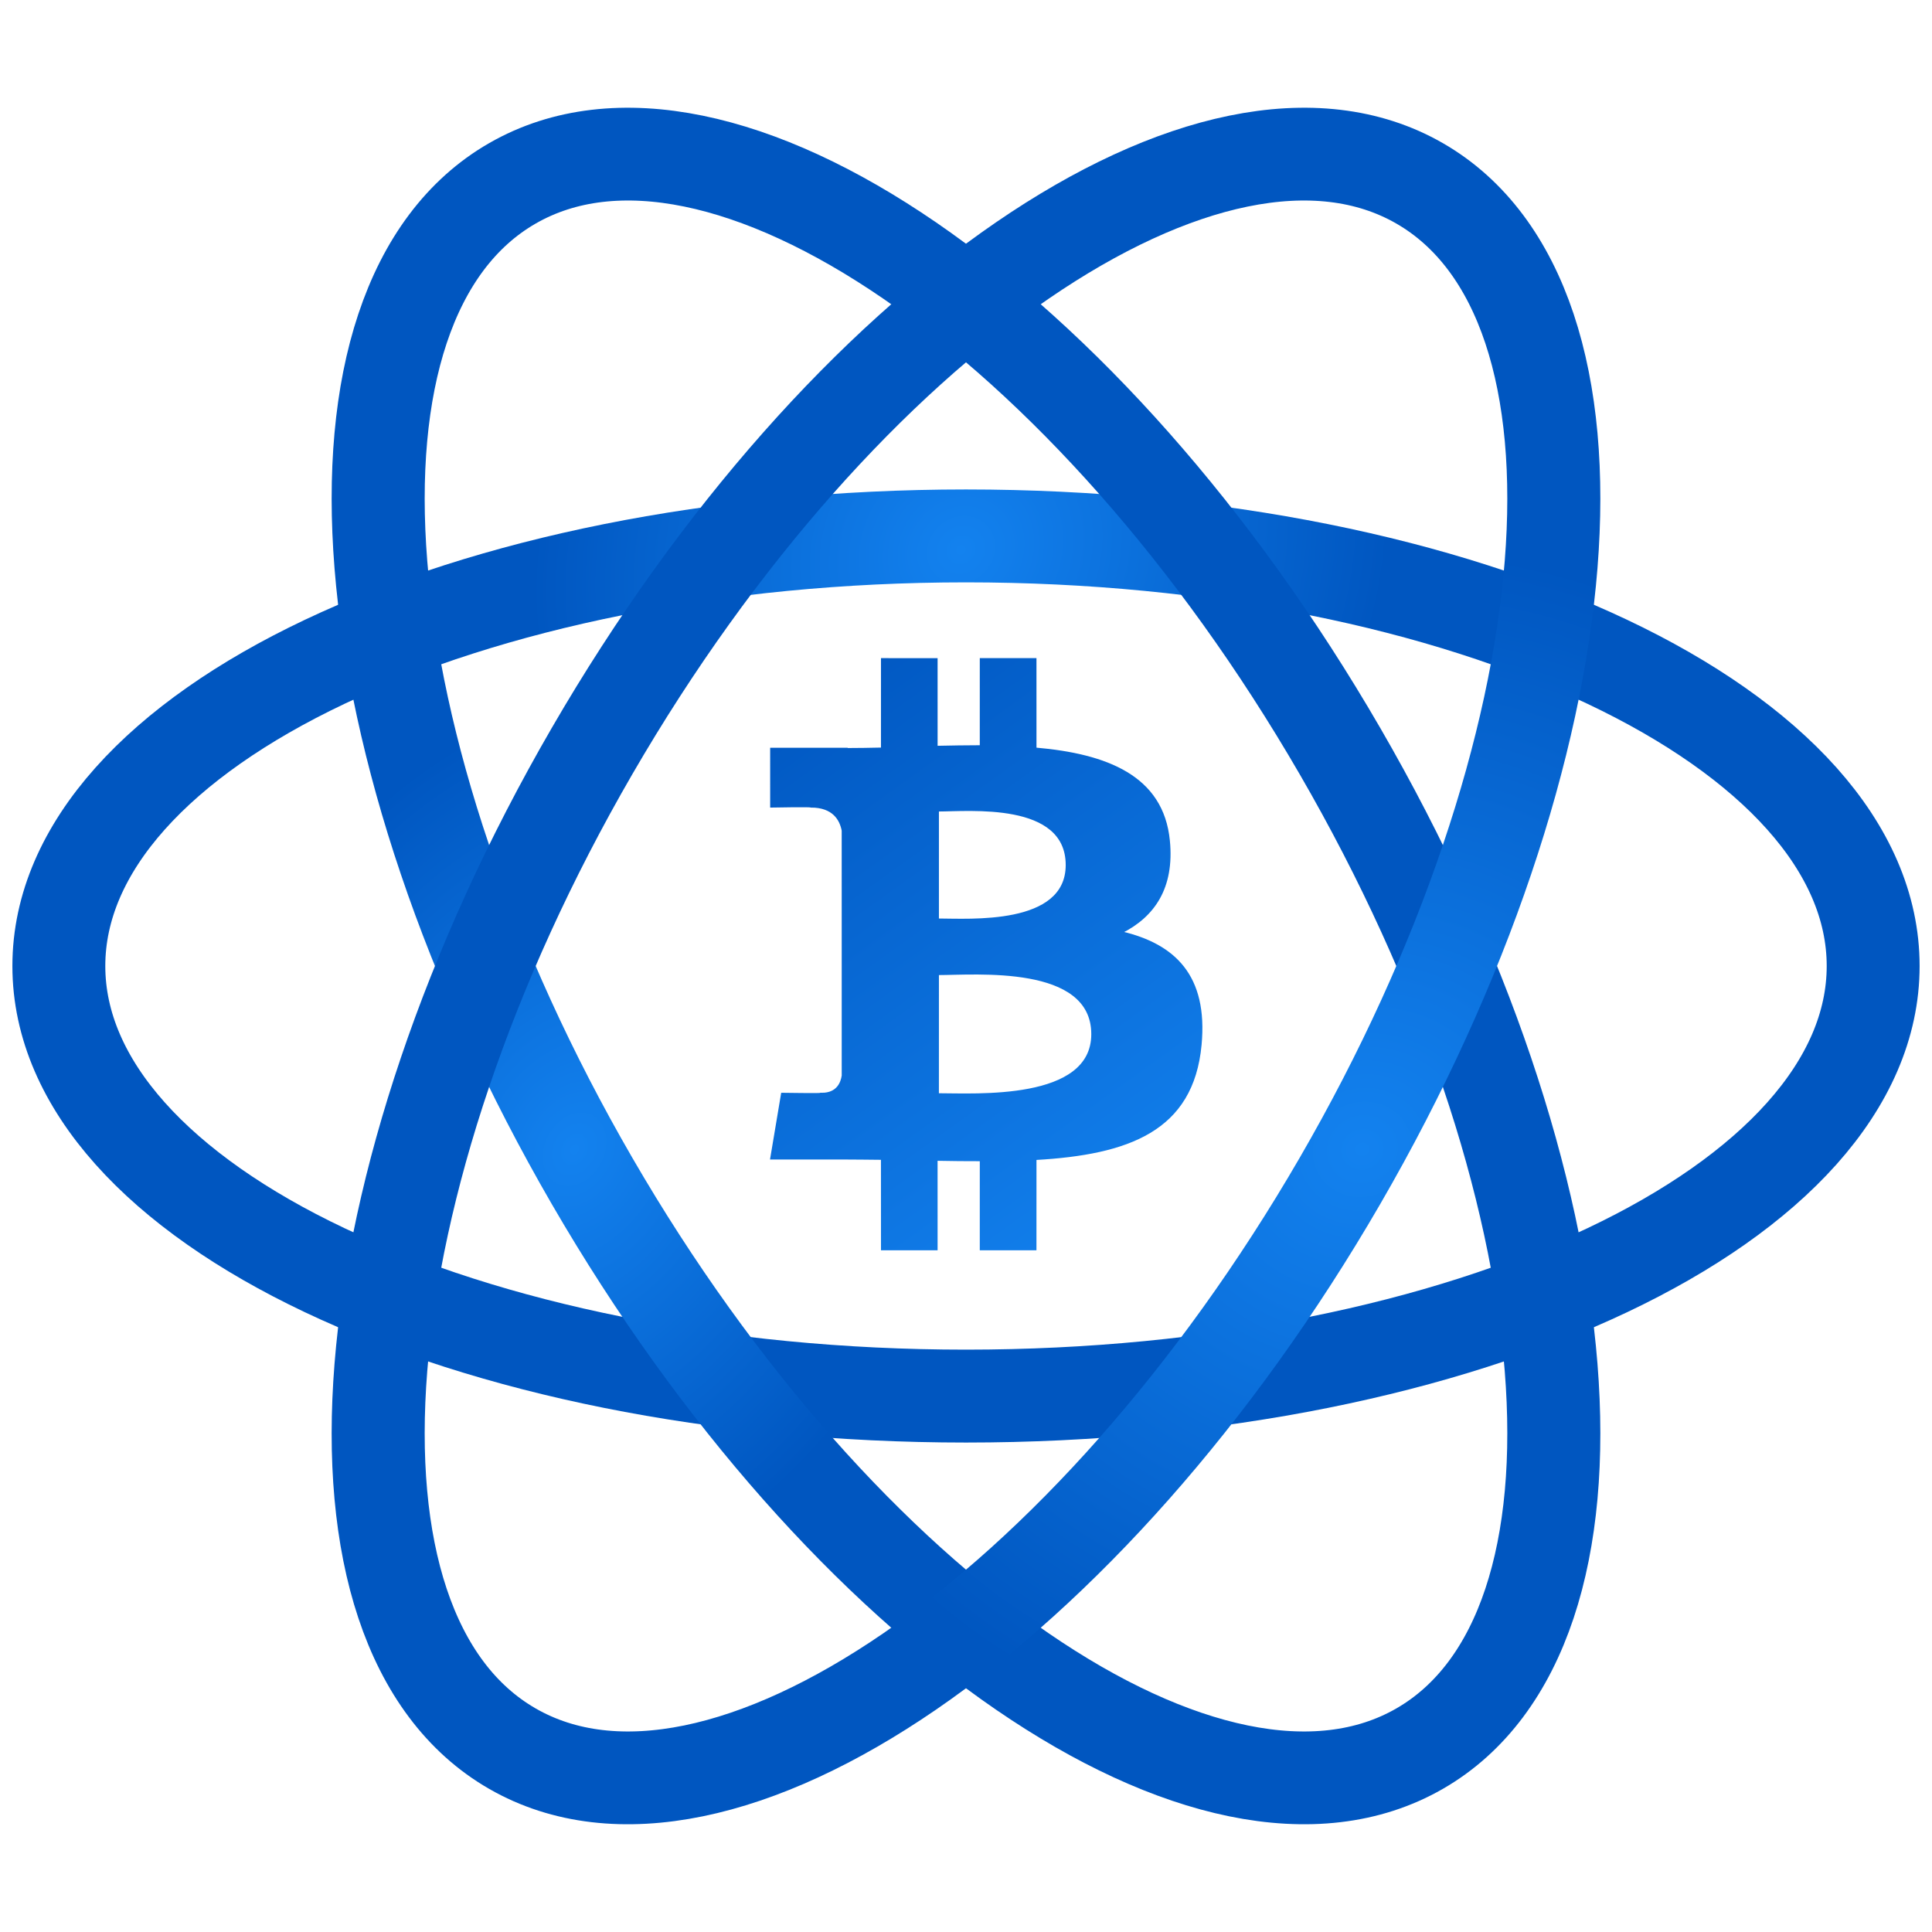
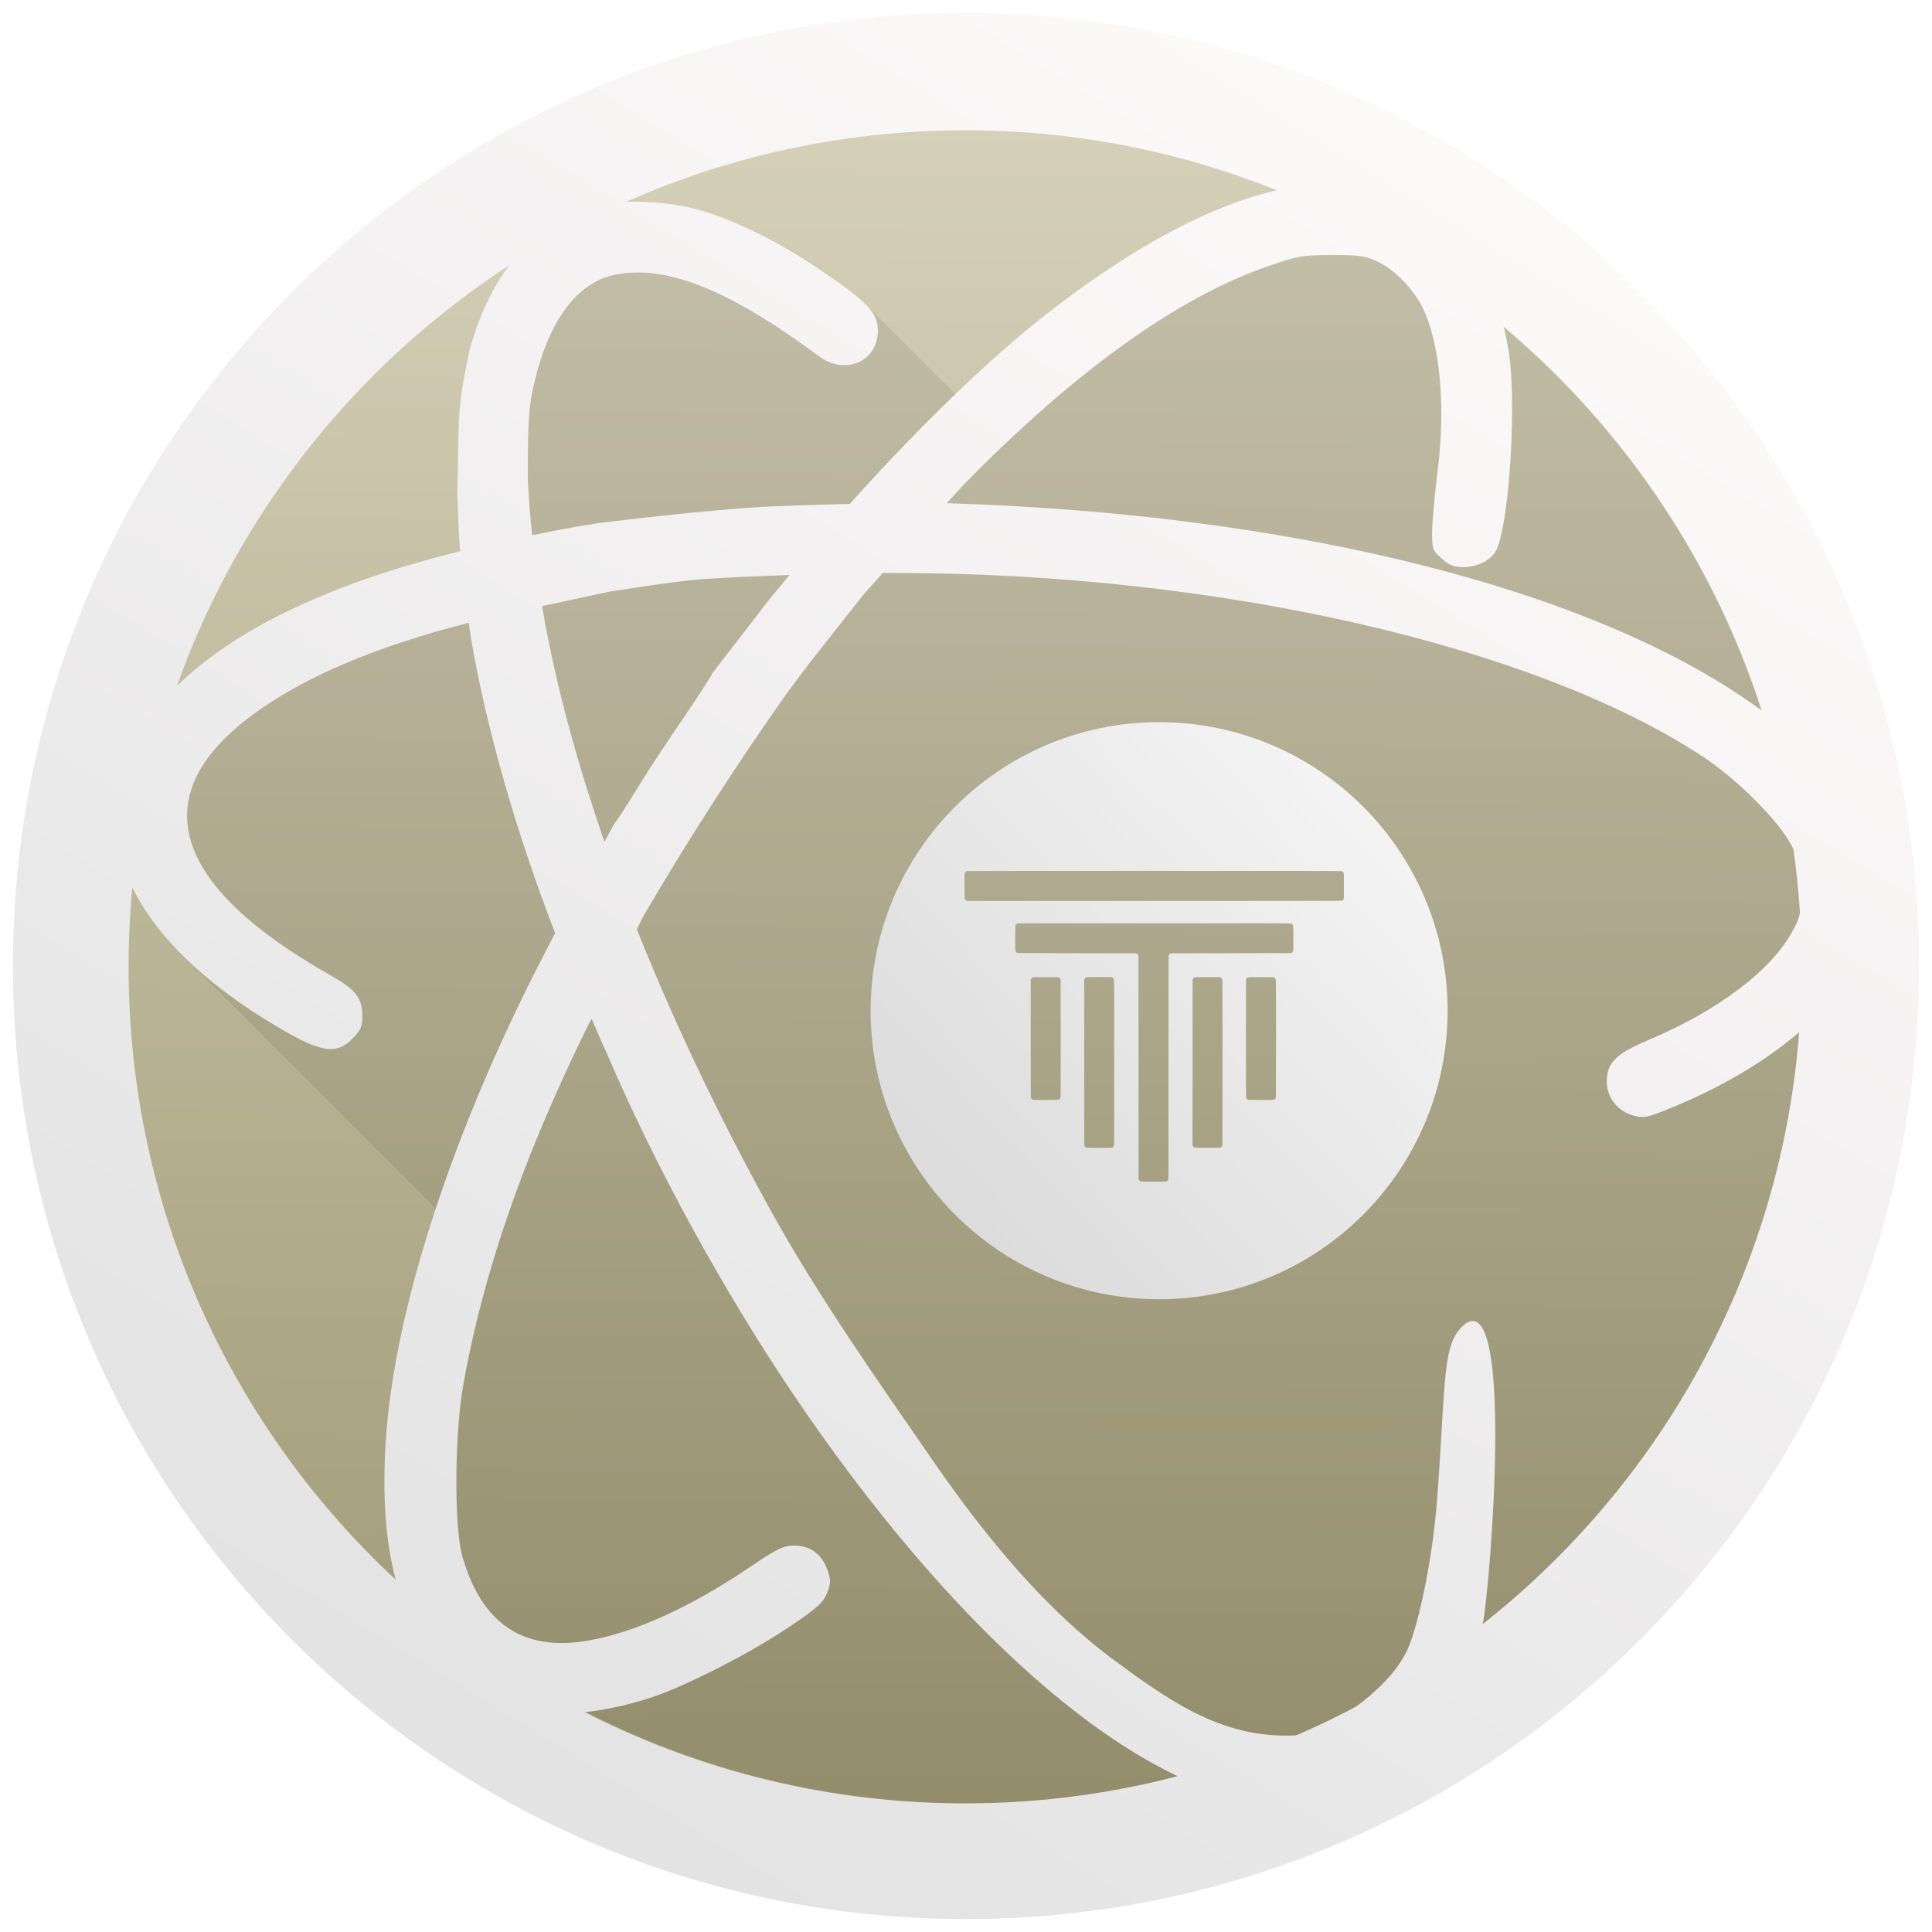
<svg xmlns="http://www.w3.org/2000/svg" xmlns:xlink="http://www.w3.org/1999/xlink" version="1.1" width="779.811" height="779.811" id="svg2">
  <defs id="defs4">
+     <linearGradient id="linearGradient8562">
+       <stop style="stop-color:#d7d2bb;stop-opacity:1;" offset="0" id="stop8558" />
+       <stop style="stop-color:#9f9874;stop-opacity:1;" offset="1" id="stop8560" />
+     </linearGradient>
+     <linearGradient id="linearGradient8556">
+       <stop style="stop-color:#d7d2bb;stop-opacity:1;" offset="0" id="stop8552" />
+       <stop style="stop-color:#9f9874;stop-opacity:1;" offset="1" id="stop8554" />
+     </linearGradient>
+     <linearGradient id="linearGradient8550">
+       <stop style="stop-color:#d7d2bb;stop-opacity:1;" offset="0" id="stop8546" />
+       <stop style="stop-color:#9f9874;stop-opacity:1;" offset="1" id="stop8548" />
+     </linearGradient>
    <linearGradient id="linearGradient3987">
      <stop style="stop-color:#1382ef;stop-opacity:1;" offset="0" id="stop4032" />
      <stop style="stop-color:#0056c0;stop-opacity:1;" offset="1" id="stop3991" />
    </linearGradient>
-     <linearGradient xlink:href="#linearGradient3987" id="linearGradient3996" x1="11.848" y1="179.972" x2="263.601" y2="179.972" gradientUnits="userSpaceOnUse" gradientTransform="translate(8.692492,11.68693)" />
-     <linearGradient xlink:href="#linearGradient3987" id="linearGradient4010" x1="11.348" y1="179.972" x2="264.101" y2="179.972" gradientUnits="userSpaceOnUse" gradientTransform="translate(8.692492,11.68693)" />
-     <linearGradient xlink:href="#linearGradient3987" id="linearGradient4012" gradientUnits="userSpaceOnUse" x1="254.738" y1="334.824" x2="9.121" y2="-4.097" gradientTransform="translate(8.692492,11.68693)" />
-     <linearGradient xlink:href="#linearGradient3987" id="linearGradient4014" gradientUnits="userSpaceOnUse" x1="254.738" y1="334.824" x2="9.121" y2="-4.097" gradientTransform="translate(8.692492,11.68693)" />
-     <radialGradient xlink:href="#linearGradient3987" id="radialGradient3786" cx="523.184" cy="732.085" fx="523.184" fy="732.085" r="146.047" gradientTransform="matrix(-0.8906171,0.8629708,-0.7829131,-0.8079947,1427.022,361.9337)" gradientUnits="userSpaceOnUse" />
-     <radialGradient xlink:href="#linearGradient3987" id="radialGradient3796" cx="529.58" cy="728.158" fx="529.58" fy="728.158" r="146.047" gradientTransform="matrix(-0.8708372,0.5529273,-0.7189716,-1.132077,466.9435,499.5491)" gradientUnits="userSpaceOnUse" />
-     <radialGradient xlink:href="#linearGradient3987" id="radialGradient3800" cx="505.655" cy="726.392" fx="505.655" fy="726.392" r="146.047" gradientTransform="matrix(-0.9482192,1.340402,-1.43021,-1.003715,1646.322,-657.0862)" gradientUnits="userSpaceOnUse" />
+     <radialGradient xlink:href="#linearGradient8556" id="radialGradient3786" cx="523.184" cy="732.085" fx="523.184" fy="732.085" r="146.047" gradientTransform="matrix(-0.8906171,0.8629708,-0.7829131,-0.8079947,1427.022,361.9337)" gradientUnits="userSpaceOnUse" />
+     <radialGradient xlink:href="#linearGradient8562" id="radialGradient3796" cx="529.58" cy="728.158" fx="529.58" fy="728.158" r="146.047" gradientTransform="matrix(-0.8708372,0.5529273,-0.7189716,-1.132077,466.9435,499.5491)" gradientUnits="userSpaceOnUse" />
+     <radialGradient xlink:href="#linearGradient8550" id="radialGradient3800" cx="505.655" cy="726.392" fx="505.655" fy="726.392" r="146.047" gradientTransform="matrix(-0.9482192,1.340402,-1.43021,-1.003715,1646.322,-657.0862)" gradientUnits="userSpaceOnUse" />
+     <linearGradient xlink:href="#e" id="linearGradient17976" gradientUnits="userSpaceOnUse" gradientTransform="matrix(41.01531,0,0,39.43171,675.3174,-543.7171)" x1="-8.557" y1="32.324" x2="-8.413" y2="14.347" />
+     <linearGradient id="e" gradientTransform="matrix(26.06595,0,0,25.05954,440.4094,-334.8584)" gradientUnits="userSpaceOnUse" x1="-8.557" x2="-8.413" y1="32.324" y2="14.347">
+       <stop offset="0" stop-color="#126af4" id="stop10" style="stop-color:#9f9874;stop-opacity:1;" />
+       <stop offset="1" stop-color="#01c6fe" id="stop12" style="stop-color:#d7d2bb;stop-opacity:1;" />
+     </linearGradient>
+     <linearGradient xlink:href="#l" id="linearGradient17990" gradientUnits="userSpaceOnUse" gradientTransform="matrix(26.33254,0,0,26.33255,-10166.462,-13618.791)" x1="392.587" y1="543.4" x2="407.438" y2="519.191" />
+     <linearGradient id="l" gradientUnits="userSpaceOnUse" x1="400.954" x2="400.954" y1="547.213" y2="517.223">
+       <stop offset="0" stop-color="#e3e3e3" id="stop33" />
+       <stop offset="1" stop-color="#fcf9f9" id="stop35" />
+     </linearGradient>
+     <linearGradient xlink:href="#l" id="linearGradient17994" gradientUnits="userSpaceOnUse" gradientTransform="matrix(17.48559,0,0,17.48559,-34.85038,-33.30187)" x1="11.793" y1="41.384" x2="34.157" y2="4.926" />
+     <linearGradient xlink:href="#linearGradient5724" id="linearGradient17998" gradientUnits="userSpaceOnUse" gradientTransform="matrix(17.48559,0,0,17.48559,609.3495,235.4441)" x1="-19.072" y1="20.724" x2="1.545" y2="1.172" />
+     <linearGradient id="linearGradient5724">
+       <stop style="stop-color:#cccccc;stop-opacity:1;" offset="0" id="stop5720" />
+       <stop style="stop-color:#ffffff;stop-opacity:1;" offset="1" id="stop5722" />
+     </linearGradient>
  </defs>
-   <ellipse style="fill:none;fill-opacity:0;stroke:url(#radialGradient3786);stroke-width:37.5;stroke-miterlimit:4;stroke-dasharray:none;stroke-opacity:1;marker-start:none" id="path3803" cx="389.906" cy="389.906" rx="366.155" ry="173.599" />
-   <ellipse transform="matrix(-0.5014154,-0.8652067,0.8668402,-0.498586,0,0)" id="path4023" style="fill:none;fill-opacity:0;stroke:url(#radialGradient3796);stroke-width:37.5;stroke-miterlimit:4;stroke-dasharray:none;stroke-opacity:1;marker-start:none" cx="-532.39" cy="141.845" rx="365.122" ry="174.092" />
-   <ellipse style="fill:none;fill-opacity:0;stroke:url(#radialGradient3800);stroke-width:37.5;stroke-miterlimit:4;stroke-dasharray:none;stroke-opacity:1;marker-start:none" id="path4029" transform="matrix(-0.5014153,0.8652067,-0.8668402,-0.498586,0,0)" cx="143.585" cy="-532.856" rx="365.122" ry="174.092" />
-   <g id="g5" transform="matrix(0.6902508,0,0,0.6845252,303.0248,261.9524)" style="fill:url(#linearGradient4010);fill-opacity:1;stroke:url(#linearGradient3996)">
-     <path id="path7" d="m 217.021,167.042 c 18.631,-9.483 30.288,-26.184 27.565,-54.007 C 240.919,75.012 208.06,62.262 166.58,58.631 L 166.572,5.89 h -32.139 l -0.009,51.354 c -8.456,0 -17.076,0.166 -25.657,0.338 L 108.76,5.897 76.65,5.894 76.644,58.622 c -6.959,0.142 -13.793,0.277 -20.466,0.277 v -0.156 l -44.33,-0.018 0.006,34.282 c 0,0 23.734,-0.446 23.343,-0.013 13.013,0.009 17.262,7.559 18.484,14.076 l 0.01,60.083 v 84.397 c -0.573,4.09 -2.984,10.625 -12.083,10.637 0.414,0.364 -23.379,-0.004 -23.379,-0.004 l -6.375,38.335 h 41.817 c 7.792,0.009 15.448,0.13 22.959,0.19 l 0.028,53.338 32.102,0.009 -0.009,-52.779 c 8.832,0.18 17.357,0.258 25.684,0.247 l -0.009,52.532 h 32.138 l 0.018,-53.249 c 54.022,-3.1 91.842,-16.697 96.544,-67.385 3.79,-40.809 -15.434,-59.025 -46.105,-66.379 z M 109.535,95.321 c 18.126,0 75.132,-5.767 75.14,32.064 -0.008,36.269 -56.996,32.032 -75.14,32.032 V 95.321 Z m -0.014,167.126 0.014,-70.672 c 21.778,-0.006 90.085,-6.261 90.094,35.32 0.009,39.876 -68.316,35.336 -90.108,35.352 z" style="fill:url(#linearGradient4012);fill-opacity:1;stroke:url(#linearGradient4014)" />
+   <g id="g24337" transform="translate(4.760224,3.894692)">
+     <circle cx="384.804" cy="386.352" fill="url(#e)" r="367.197" id="circle38-1" style="fill:url(#linearGradient17976);stroke-width:17.486" />
+     <path d="m 510.072,73.114 c -28.273,6.691 -60.887,24.427 -96.444,52.935 -10.137,8.139 -21.323,18.248 -32.717,29.2 l -36.44,-36.44 c -3.686,-3.686 -9.782,-8.18 -19.569,-14.719 -15.369,-10.346 -32.633,-18.903 -46.719,-23.052 -6.934,-2.075 -15.508,-3.255 -23.599,-3.483 -2.029,-0.057 -3.836,0.143 -5.772,0.205 A 337.653,337.653 0 0 0 201,103.202 c -6.925,9.039 -12.333,20.219 -16.222,34.015 -4.624,22.759 -4.423,21.696 -4.952,58.228 0.29,11.243 0.659,16.984 1.127,23.155 -51.307,12.666 -89.492,30.707 -113.52,53.755 A 337.653,337.653 0 0 0 48.753,354.318 c 4.651,9.394 11.278,18.552 20.047,27.321 L 171.152,483.992 c -11.67,35.298 -18.869,68.318 -20.354,96 -1.171,20.536 0.105,38.148 3.927,52.901 A 337.653,337.653 0 0 0 384.804,724.009 337.653,337.653 0 0 0 722.46,386.352 337.653,337.653 0 0 0 510.072,73.114 Z" fill-opacity="0.078" stroke-width="24.854" id="path40-4" />
+     <path d="M 385.145,1.328 A 384.683,384.683 0 0 0 0.462,386.011 384.683,384.683 0 0 0 385.145,770.694 384.683,384.683 0 0 0 769.828,386.011 384.683,384.683 0 0 0 385.145,1.328 Z M 384.804,48.696 A 337.653,337.653 0 0 1 722.46,386.352 337.653,337.653 0 0 1 384.804,724.009 337.653,337.653 0 0 1 47.147,386.352 337.653,337.653 0 0 1 384.804,48.696 Z" fill="url(#c)" id="path1714-2" style="fill:url(#linearGradient17990);stroke-width:17.486" />
+     <path d="m 534.876,70.01 c -33.27,-0.274 -74.774,18.781 -121.249,56.043 -22.818,18.32 -50.579,45.697 -75.369,73.433 -10.15,0.271 -19.884,0.504 -34.813,1.162 -14.605,0.846 -38.387,3.182 -66.013,6.485 -12.416,1.96 -19.023,3.281 -27.392,5.033 -0.79,-7.658 -1.418,-15.277 -1.742,-22.875 0,-24.432 0.332,-29.143 2.678,-38.943 5.76,-24.732 17.158,-40.105 32.2,-43.299 20.692,-4.368 46.433,5.996 82.467,32.748 11.52,8.654 25.499,1.26 23.779,-12.389 -0.737,-5.951 -6.176,-11.07 -24.521,-23.327 -15.369,-10.346 -32.633,-18.888 -46.719,-23.037 -6.934,-2.075 -15.495,-3.256 -23.585,-3.485 -8.091,-0.228 -15.714,0.488 -20.778,2.194 -24.842,8.517 -40.416,26.861 -49.042,57.463 -4.624,22.759 -4.407,21.705 -4.936,58.237 0.29,11.243 0.629,16.963 1.097,23.133 -52.873,13.053 -91.935,31.781 -115.796,55.849 -11.302,11.301 -17.599,21.208 -21.23,33.684 -2.566,8.653 -2.566,25.785 0,34.329 7.043,23.477 26.898,45.526 58.237,65.045 21.757,13.431 28.254,14.948 35.297,7.905 3.304,-3.303 4.033,-4.882 4.033,-8.84 0,-7.671 -2.346,-10.779 -12.583,-16.648 -64.179,-36.143 -75.478,-72.389 -32.619,-104.601 20.828,-15.628 49.838,-28.018 88.178,-37.846 0.377,2.512 0.41,3.133 0.871,6.195 6.254,36.601 18.292,78.545 33.974,119.055 l -4.711,9.131 c -37.098,71.658 -60.92,144.712 -63.786,198.135 -2.347,41.166 5.136,70.588 23.263,88.824 19.818,19.846 47.768,24.103 83.694,12.583 13.54,-4.368 40.438,-18.009 56.108,-28.683 11.301,-7.562 13.76,-9.819 15.261,-13.777 1.501,-3.959 1.501,-5.24 0,-9.389 -2.238,-6.197 -6.937,-9.615 -13.325,-9.615 -4.149,0 -7.007,1.289 -17.681,8.55 -24.214,16.434 -46.924,26.683 -65.787,29.877 -26.124,4.477 -42.887,-7.063 -50.558,-34.361 -3.302,-11.848 -3.082,-49.773 0.548,-69.4 5.542,-31.23 15.234,-63.67 29.102,-97.793 6.902,-17.014 17.608,-40.106 22.585,-49.526 2.084,4.587 3.926,9.393 6.098,13.874 20.623,48.041 48.036,97.188 74.789,136.962 31.939,47.417 65.398,86.56 97.599,114.958 32.202,28.397 63.152,46.039 90.082,50.461 l -0.548,0.096 c 23.667,3.822 43.625,-2.036 59.076,-17.487 12.585,-12.803 28.117,-30.596 32.813,-55.656 2.866,-15.669 12.359,-132.936 -7.066,-120.217 -9.839,7.841 -7.779,21.303 -11.615,71.756 -1.473,19.374 -5.925,43.75 -10.809,57.269 -6.594,18.254 -30.999,32.326 -40.008,36.749 -31.868,3.849 -53.461,-10.549 -79.983,-30.199 C 417.916,646.183 393.831,617.617 371.812,585.721 349.793,553.825 326.093,520.106 307.735,487.219 290.672,456.631 270.236,416.19 252.273,371.164 l 2.872,-5.646 c 17.953,-30.67 37.148,-60.519 57.689,-89.566 l 8.098,-10.873 22.779,-28.909 7.808,-8.776 h 5.324 c 129.586,0 257.841,29.302 325.869,74.208 13.867,9.172 30.603,25.949 35.62,35.749 3.63,6.825 3.968,8.617 3.968,17.681 0,8.872 -0.316,10.99 -3.291,16.423 -8.326,15.997 -30.306,32.645 -58.56,44.492 -13.103,5.541 -16.648,9.151 -16.648,16.713 0,6.388 4.175,11.736 10.454,13.648 4.067,1.174 5.451,0.963 12.712,-1.904 45.643,-18.044 76.886,-46.071 83.274,-74.434 1.787,-7.671 1.673,-22.102 -0.129,-29.554 -3.412,-14.632 -15.545,-33.36 -29.522,-45.944 -61.198,-54.92 -190.016,-90.514 -343.227,-95.276 2.75,-2.905 5.357,-5.973 7.711,-8.357 44.578,-45.315 85.945,-74.941 122.088,-87.307 11.52,-4.04 13.855,-4.485 25.811,-4.485 11.11,0 13.748,0.317 18.552,2.775 6.524,3.085 13.876,10.658 17.616,17.81 7.342,14.604 9.781,40.198 6.259,67.497 -1.173,9.391 -2.129,20.265 -2.129,24.005 0,6.306 0.241,7.272 3.872,10.357 2.976,2.786 4.991,3.517 8.84,3.517 6.197,0 11.928,-3.299 13.648,-7.776 5.106,-13.212 7.788,-60.02 4.485,-79.757 -5.132,-30.301 -18.154,-50.78 -38.846,-60.689 -9.145,-4.422 -19.303,-6.684 -30.393,-6.776 z M 313.898,228.202 c -1.51,1.886 -3.294,3.885 -4.743,5.743 l -2.872,3.42 -23.553,30.49 c 0,0.546 -4.883,8.114 -10.97,17.068 -6.088,8.845 -14.721,21.861 -19.197,29.231 -4.368,7.152 -8.641,13.659 -9.486,14.616 l -3.872,7.098 c -10.628,-30.755 -19.678,-62.851 -25.166,-95.115 9.862,-2.112 16.394,-3.508 27.36,-5.872 32.906,-5.032 32.719,-4.883 55.882,-6.033 z" fill="url(#d)" stroke-width="24.854" id="path1720-4" style="fill:url(#linearGradient17994)" />
+     <path id="path5718-1" style="fill:url(#linearGradient17998);fill-opacity:1;fill-rule:nonzero;stroke-width:18.872;stroke-linecap:square;stroke-linejoin:round" d="M 463.113,287.594 A 116.441,116.441 0 0 0 346.656,404.05 116.441,116.441 0 0 0 463.113,520.507 116.441,116.441 0 0 0 579.535,404.05 116.441,116.441 0 0 0 463.113,287.594 Z m -1.981,60.038 c 66.108,0 75.39,0.026 75.646,0.103 0.185,0.054 0.374,0.166 0.512,0.307 0.422,0.433 0.376,0.105 0.376,5.703 0,4.992 0.019,5.042 -0.103,5.293 -0.147,0.303 -0.444,0.557 -0.751,0.649 -0.168,0.051 -19.351,0.068 -75.748,0.068 H 385.588 l -0.307,-0.171 c -0.229,-0.121 -0.383,-0.235 -0.512,-0.444 l -0.171,-0.307 -0.035,-5.054 c -0.018,-5.707 -0.033,-5.352 0.444,-5.772 0.152,-0.135 0.36,-0.269 0.512,-0.307 0.191,-0.049 20.333,-0.068 75.612,-0.068 z m -55.121,21.14 h 55.086 c 45.223,0 55.113,0.005 55.291,0.068 0.325,0.115 0.681,0.501 0.785,0.854 0.131,0.441 0.133,9.805 0,10.245 -0.087,0.294 -0.378,0.653 -0.683,0.82 -0.122,0.066 -4.006,0.077 -24.35,0.103 l -24.213,0.035 -0.273,0.136 c -0.327,0.175 -0.638,0.538 -0.717,0.854 -0.047,0.187 -0.068,12.606 -0.068,45.182 0,40.483 0.013,44.951 -0.068,45.148 -0.115,0.277 -0.349,0.521 -0.649,0.683 -0.235,0.128 -0.223,0.126 -5.191,0.136 -4.027,0.01 -5.021,-0.006 -5.225,-0.068 -0.359,-0.114 -0.626,-0.325 -0.785,-0.649 l -0.136,-0.307 -0.035,-45.114 -0.033,-45.148 -0.171,-0.239 c -0.1,-0.14 -0.32,-0.346 -0.478,-0.444 l -0.273,-0.171 -23.974,-0.035 c -22.405,-0.026 -23.975,-0.044 -24.145,-0.136 -0.249,-0.136 -0.518,-0.445 -0.615,-0.717 -0.119,-0.333 -0.119,-10.015 0,-10.348 0.105,-0.294 0.382,-0.59 0.683,-0.751 z m 32.956,21.72 c 4.687,0.002 4.969,7.4e-4 5.191,0.103 0.299,0.138 0.546,0.384 0.683,0.683 0.103,0.227 0.103,1.374 0.103,33.673 0,32.346 9.8e-4,33.443 -0.103,33.673 -0.133,0.294 -0.515,0.626 -0.82,0.717 -0.364,0.11 -9.97,0.075 -10.28,-0.035 -0.437,-0.156 -0.737,-0.453 -0.854,-0.888 -0.04,-0.145 -0.044,-11.472 -0.035,-33.605 v -33.332 l 0.136,-0.239 c 0.159,-0.3 0.487,-0.594 0.785,-0.683 0.159,-0.049 1.64,-0.068 5.191,-0.068 z m 38.625,0 h 5.02 4.986 l 0.307,0.136 c 0.37,0.173 0.628,0.507 0.717,0.922 0.087,0.404 0.086,66.42 0,66.8 -0.086,0.375 -0.29,0.663 -0.615,0.854 l -0.273,0.171 h -5.02 c -4.13,0.01 -5.081,-0.002 -5.259,-0.068 -0.333,-0.124 -0.55,-0.307 -0.717,-0.615 l -0.171,-0.273 0.035,-33.537 v -33.537 l 0.205,-0.273 c 0.11,-0.157 0.282,-0.307 0.478,-0.41 z m 26.57,0 c 3.745,0 5.008,0.014 5.191,0.068 0.14,0.042 0.336,0.2 0.478,0.341 0.473,0.472 0.461,-1.966 0.444,24.521 l -0.035,23.667 -0.136,0.239 c -0.07,0.129 -0.181,0.323 -0.273,0.41 -0.375,0.356 -0.154,0.343 -5.669,0.342 -4.784,-0.002 -5.036,-0.032 -5.259,-0.136 -0.288,-0.133 -0.528,-0.359 -0.649,-0.649 -0.082,-0.197 -0.103,-2.637 -0.103,-24.009 v -23.804 l 0.136,-0.239 c 0.068,-0.147 0.205,-0.332 0.307,-0.41 0.441,-0.337 0.193,-0.341 5.567,-0.341 z m -92.004,0.035 h 5.02 c 3.604,-0.013 5.05,-0.014 5.225,0.035 0.313,0.086 0.654,0.339 0.82,0.649 l 0.136,0.273 v 23.633 c 0.014,17.618 0.017,23.706 -0.033,23.94 -0.079,0.373 -0.394,0.725 -0.751,0.888 -0.222,0.1 -0.529,0.136 -5.293,0.136 -5.022,0.002 -5.045,-0.014 -5.293,-0.136 -0.278,-0.138 -0.529,-0.397 -0.649,-0.683 -0.066,-0.157 -0.068,-4.158 -0.068,-23.974 v -23.769 l 0.171,-0.307 c 0.121,-0.229 0.235,-0.383 0.444,-0.512 z" />
  </g>
</svg>
